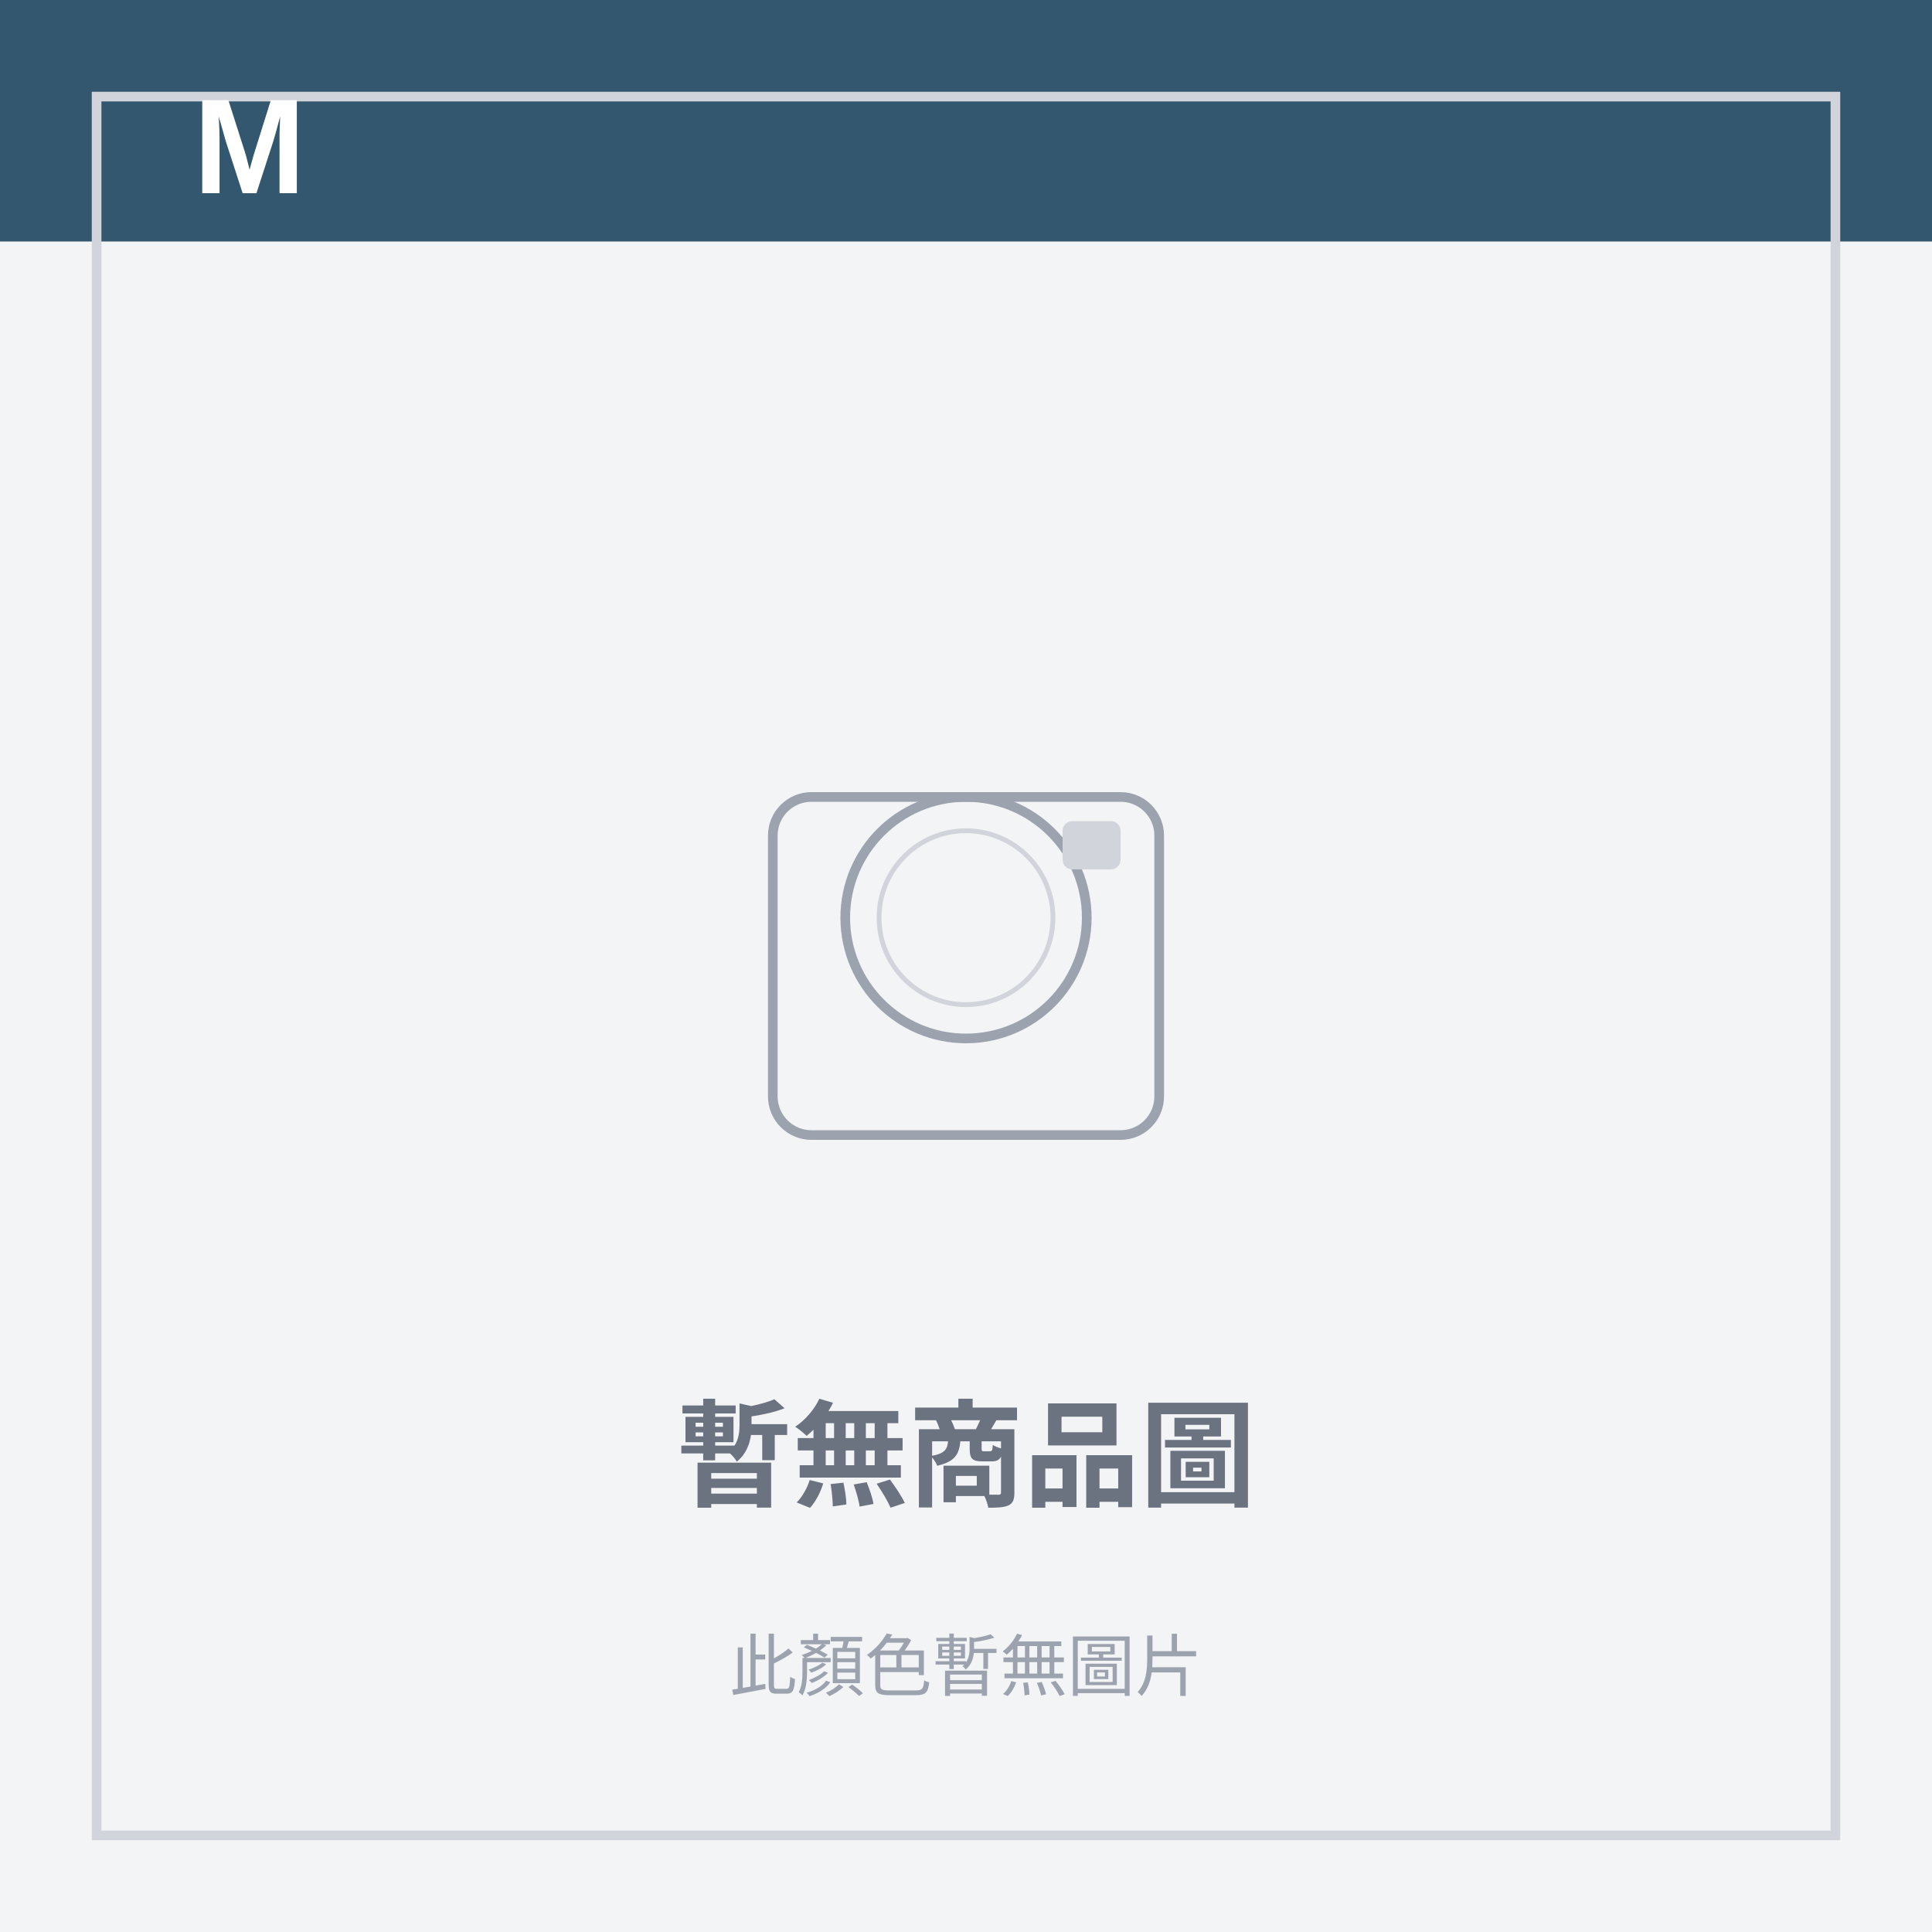
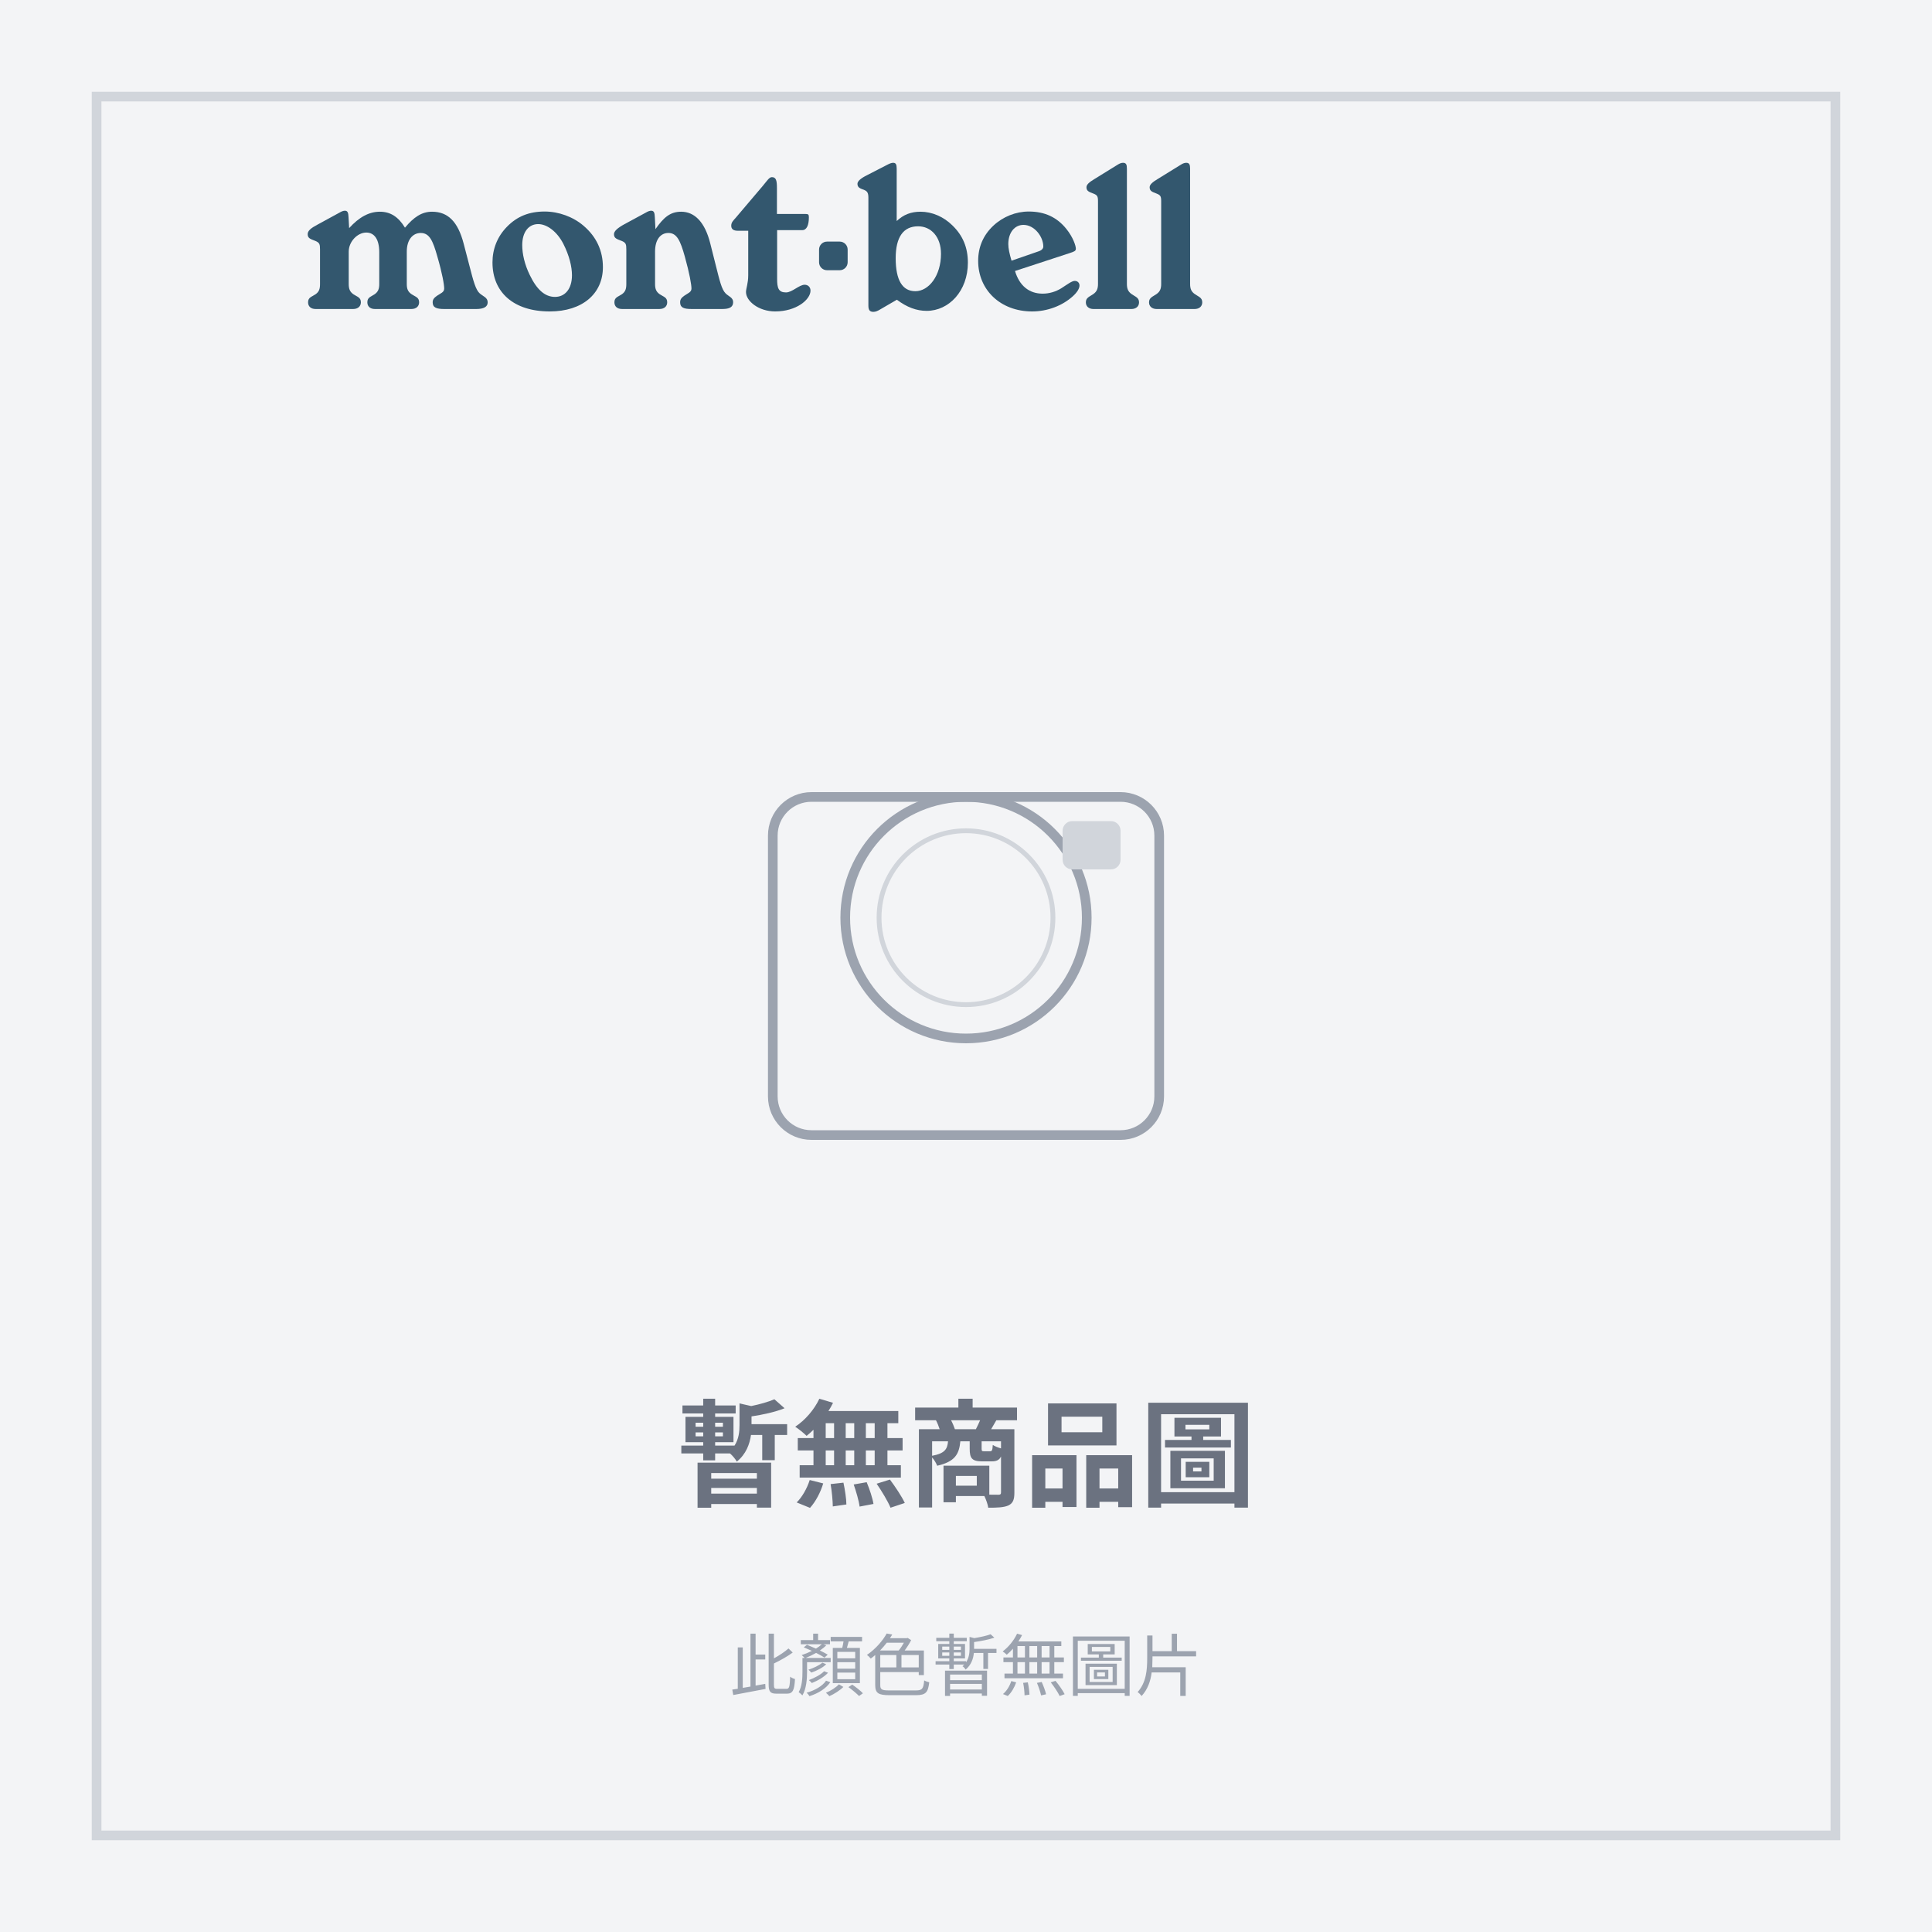
<svg xmlns="http://www.w3.org/2000/svg" viewBox="0 0 400 400" width="400" height="400">
  <rect width="400" height="400" fill="#f3f4f6" />
-   <rect width="400" height="50" fill="#33576e" />
  <rect x="20" y="20" width="360" height="360" fill="none" stroke="#d1d5db" stroke-width="2" />
-   <text x="40" y="40" font-family="Arial, sans-serif" font-size="28" font-weight="bold" fill="#ffffff">M</text>
+   <g transform="translate(60, 30) scale(2.8)">
+     <g transform="translate(-52.90485,-83.73059)">
+       <path style="fill:#33576e;fill-opacity:1;fill-rule:nonzero;stroke:none;stroke-width:0.611" d="m 93.567,92.997 c 0.325,0 0.587,-0.265 0.587,-0.589 v -0.938 c 0,-0.325 -0.262,-0.589 -0.587,-0.589 h -0.94 c -0.325,0 -0.587,0.265 -0.587,0.589 v 0.938 c 0,0.325 0.262,0.589 0.587,0.589 z m 0,0" />
+       <path style="fill:#33576e;fill-opacity:1;fill-rule:nonzero;stroke:none;stroke-width:0.611" d="m 54.781,90.826 c -0.329,-0.134 -0.554,-0.179 -0.554,-0.494 0,-0.253 0.239,-0.449 0.718,-0.702 l 1.644,-0.897 c 0.15,-0.091 0.284,-0.136 0.389,-0.136 0.224,0 0.255,0.179 0.27,0.494 l 0.045,0.792 c 0.733,-0.807 1.465,-1.212 2.272,-1.212 0.792,0 1.377,0.389 1.856,1.181 0.656,-0.792 1.255,-1.181 2.002,-1.181 1.184,0 1.916,0.749 2.334,2.348 l 0.434,1.661 c 0.284,1.107 0.463,1.78 0.761,2.033 0.255,0.224 0.585,0.301 0.585,0.659 0,0.329 -0.284,0.494 -0.852,0.494 H 64.338 c -0.585,0 -0.869,-0.105 -0.869,-0.494 0,-0.224 0.119,-0.344 0.329,-0.492 0.27,-0.181 0.523,-0.255 0.523,-0.525 0,-0.284 -0.134,-1.093 -0.508,-2.377 -0.329,-1.167 -0.582,-1.735 -1.227,-1.735 -0.597,0 -1.031,0.508 -1.031,1.374 v 2.408 c 0,0.36 0.091,0.57 0.358,0.749 0.284,0.193 0.554,0.224 0.554,0.597 0,0.284 -0.208,0.494 -0.568,0.494 h -2.706 c -0.344,0 -0.554,-0.193 -0.554,-0.494 0,-0.372 0.253,-0.403 0.539,-0.597 0.253,-0.179 0.341,-0.389 0.341,-0.749 v -2.362 c 0,-0.943 -0.358,-1.451 -0.957,-1.451 -0.656,0 -1.3,0.673 -1.3,1.405 v 2.408 c 0,0.36 0.091,0.57 0.344,0.749 0.284,0.193 0.554,0.224 0.554,0.597 0,0.301 -0.224,0.494 -0.568,0.494 h -2.782 c -0.344,0 -0.554,-0.193 -0.554,-0.494 0,-0.372 0.27,-0.403 0.554,-0.597 0.255,-0.179 0.329,-0.389 0.329,-0.749 v -2.572 c 0,-0.372 -0.029,-0.494 -0.358,-0.628" />
+       <path style="fill:#33576e;fill-opacity:1;fill-rule:nonzero;stroke:none;stroke-width:0.611" d="m 67.891,92.427 c 0,-1.002 0.36,-1.914 1.062,-2.634 0.749,-0.776 1.646,-1.136 2.797,-1.136 1.033,0 2.109,0.389 2.887,1.062 0.943,0.809 1.42,1.84 1.42,3.052 0,1.959 -1.51,3.274 -3.932,3.274 -2.677,0 -4.233,-1.42 -4.233,-3.617 m 2.751,0.912 c 0.525,1.093 1.124,1.63 1.871,1.63 0.747,0 1.255,-0.599 1.255,-1.599 0,-0.63 -0.193,-1.451 -0.642,-2.334 -0.48,-0.928 -1.227,-1.451 -1.854,-1.451 -0.704,0 -1.181,0.582 -1.181,1.556 0,0.656 0.179,1.434 0.551,2.198" />
+       <path style="fill:#33576e;fill-opacity:1;fill-rule:nonzero;stroke:none;stroke-width:0.611" d="m 77.429,90.826 c -0.329,-0.134 -0.554,-0.179 -0.554,-0.494 0,-0.224 0.27,-0.463 0.764,-0.733 l 1.599,-0.866 c 0.15,-0.091 0.284,-0.136 0.389,-0.136 0.224,0 0.255,0.179 0.27,0.494 l 0.045,0.869 c 0.613,-0.883 1.107,-1.289 1.899,-1.289 1.017,0 1.766,0.795 2.155,2.348 l 0.418,1.661 c 0.27,1.062 0.418,1.735 0.718,2.033 0.224,0.224 0.554,0.301 0.554,0.644 0,0.36 -0.255,0.508 -0.795,0.508 h -2.286 c -0.57,0 -0.838,-0.105 -0.838,-0.494 0,-0.224 0.105,-0.344 0.313,-0.492 0.255,-0.181 0.525,-0.255 0.525,-0.525 0,-0.284 -0.136,-1.093 -0.494,-2.377 -0.329,-1.167 -0.585,-1.735 -1.212,-1.735 -0.582,0 -0.986,0.492 -0.986,1.374 v 2.408 c 0,0.36 0.088,0.57 0.344,0.749 0.284,0.193 0.554,0.224 0.554,0.597 0,0.301 -0.224,0.494 -0.568,0.494 h -2.782 c -0.344,0 -0.554,-0.193 -0.554,-0.494 0,-0.372 0.27,-0.403 0.554,-0.597 0.253,-0.179 0.327,-0.389 0.327,-0.749 v -2.572 c 0,-0.372 -0.029,-0.494 -0.358,-0.628" />
+       <path style="fill:#33576e;fill-opacity:1;fill-rule:nonzero;stroke:none;stroke-width:0.611" d="m 86.038,90.079 c -0.329,0 -0.492,-0.119 -0.492,-0.375 0,-0.253 0.162,-0.389 0.344,-0.599 l 2.004,-2.362 c 0.313,-0.375 0.463,-0.628 0.656,-0.628 0.315,0 0.375,0.253 0.375,0.807 v 1.916 h 2.109 c 0.193,0 0.253,0.029 0.253,0.239 0,0.597 -0.165,0.957 -0.492,0.957 h -1.856 v 3.603 c 0,0.69 0.105,1.002 0.659,1.002 0.449,0 0.971,-0.568 1.377,-0.568 0.253,0 0.432,0.179 0.432,0.434 0,0.659 -1.031,1.539 -2.615,1.539 -1.212,0 -2.155,-0.761 -2.155,-1.434 0,-0.255 0.165,-0.644 0.165,-1.227 v -3.305 z m 0,0" />
+       <path style="fill:#33576e;fill-opacity:1;fill-rule:nonzero;stroke:none;stroke-width:0.611" d="m 95.402,87.072 c -0.298,-0.119 -0.523,-0.165 -0.523,-0.463 0,-0.196 0.239,-0.406 0.718,-0.644 l 1.539,-0.792 c 0.15,-0.074 0.27,-0.119 0.389,-0.119 0.196,0 0.255,0.134 0.255,0.434 v 3.873 c 0.508,-0.48 1.062,-0.69 1.763,-0.69 0.838,0 1.692,0.36 2.348,1.005 0.778,0.747 1.153,1.644 1.153,2.766 0,2.078 -1.391,3.56 -3.05,3.56 -0.749,0 -1.468,-0.27 -2.2,-0.823 l -1.212,0.704 c -0.193,0.119 -0.358,0.193 -0.523,0.193 -0.284,0 -0.372,-0.15 -0.372,-0.463 v -7.972 c 0,-0.344 -0.076,-0.477 -0.286,-0.568 m 3.756,7.476 c 1,0 1.899,-1.15 1.899,-2.766 0,-1.255 -0.735,-2.033 -1.692,-2.033 -1.091,0 -1.658,0.792 -1.658,2.362 0,1.615 0.492,2.436 1.451,2.436" />
+       <path style="fill:#33576e;fill-opacity:1;fill-rule:nonzero;stroke:none;stroke-width:0.611" d="m 108.574,94.73 c 0.494,0 0.971,-0.15 1.363,-0.389 0.492,-0.315 0.792,-0.554 1.014,-0.554 0.196,0 0.346,0.134 0.346,0.344 0,0.21 -0.165,0.494 -0.494,0.792 -0.778,0.704 -1.885,1.122 -3.007,1.122 -2.348,0 -3.992,-1.599 -3.992,-3.737 0,-1.019 0.372,-1.899 1.122,-2.603 0.718,-0.673 1.675,-1.048 2.618,-1.048 1.181,0 2.093,0.42 2.794,1.303 0.48,0.597 0.69,1.227 0.69,1.448 0,0.165 -0.119,0.21 -0.434,0.315 l -4.066,1.332 c 0.327,1.091 1.045,1.675 2.047,1.675 m -0.313,-3.126 c 0.239,-0.074 0.358,-0.21 0.358,-0.358 0,-0.735 -0.659,-1.601 -1.465,-1.601 -0.644,0 -1.122,0.554 -1.122,1.42 0,0.329 0.088,0.718 0.239,1.227 z m 0,0" />
+       <path style="fill:#33576e;fill-opacity:1;fill-rule:nonzero;stroke:none;stroke-width:0.611" d="m 112.32,87.328 c -0.315,-0.122 -0.508,-0.181 -0.508,-0.465 0,-0.193 0.193,-0.372 0.599,-0.613 l 1.718,-1.062 c 0.136,-0.088 0.27,-0.134 0.389,-0.134 0.227,0 0.284,0.134 0.284,0.432 v 8.526 c 0,0.358 0.091,0.568 0.344,0.747 0.27,0.196 0.554,0.255 0.554,0.613 0,0.301 -0.224,0.494 -0.568,0.494 h -2.797 c -0.344,0 -0.568,-0.193 -0.568,-0.494 0,-0.358 0.284,-0.418 0.554,-0.613 0.253,-0.179 0.344,-0.389 0.344,-0.747 v -6.102 c 0,-0.375 -0.045,-0.465 -0.344,-0.582" />
+       <path style="fill:#33576e;fill-opacity:1;fill-rule:nonzero;stroke:none;stroke-width:0.611" d="m 116.992,87.328 c -0.313,-0.122 -0.508,-0.181 -0.508,-0.465 0,-0.193 0.196,-0.372 0.599,-0.613 l 1.72,-1.062 c 0.134,-0.088 0.267,-0.134 0.389,-0.134 0.224,0 0.284,0.134 0.284,0.432 v 8.526 c 0,0.358 0.088,0.568 0.344,0.747 0.27,0.196 0.554,0.255 0.554,0.613 0,0.301 -0.224,0.494 -0.568,0.494 h -2.797 c -0.346,0 -0.57,-0.193 -0.57,-0.494 0,-0.358 0.284,-0.418 0.554,-0.613 0.255,-0.179 0.344,-0.389 0.344,-0.747 v -6.102 c 0,-0.375 -0.045,-0.465 -0.344,-0.582" />
+     </g>
+   </g>
  <g transform="translate(200, 200)">
    <rect x="-40" y="-35" width="80" height="70" rx="8" fill="none" stroke="#9ca3af" stroke-width="2" />
    <circle cx="0" cy="-10" r="25" fill="none" stroke="#9ca3af" stroke-width="2" />
    <circle cx="0" cy="-10" r="18" fill="none" stroke="#d1d5db" stroke-width="1" />
    <rect x="20" y="-30" width="12" height="10" rx="2" fill="#d1d5db" />
  </g>
  <text x="200" y="310" font-family="Arial, sans-serif" font-size="24" font-weight="bold" text-anchor="middle" fill="#6b7280">
    暫無商品圖
  </text>
  <text x="200" y="350" font-family="Arial, sans-serif" font-size="14" text-anchor="middle" fill="#9ca3af">
    此顏色暫無圖片
  </text>
</svg>
